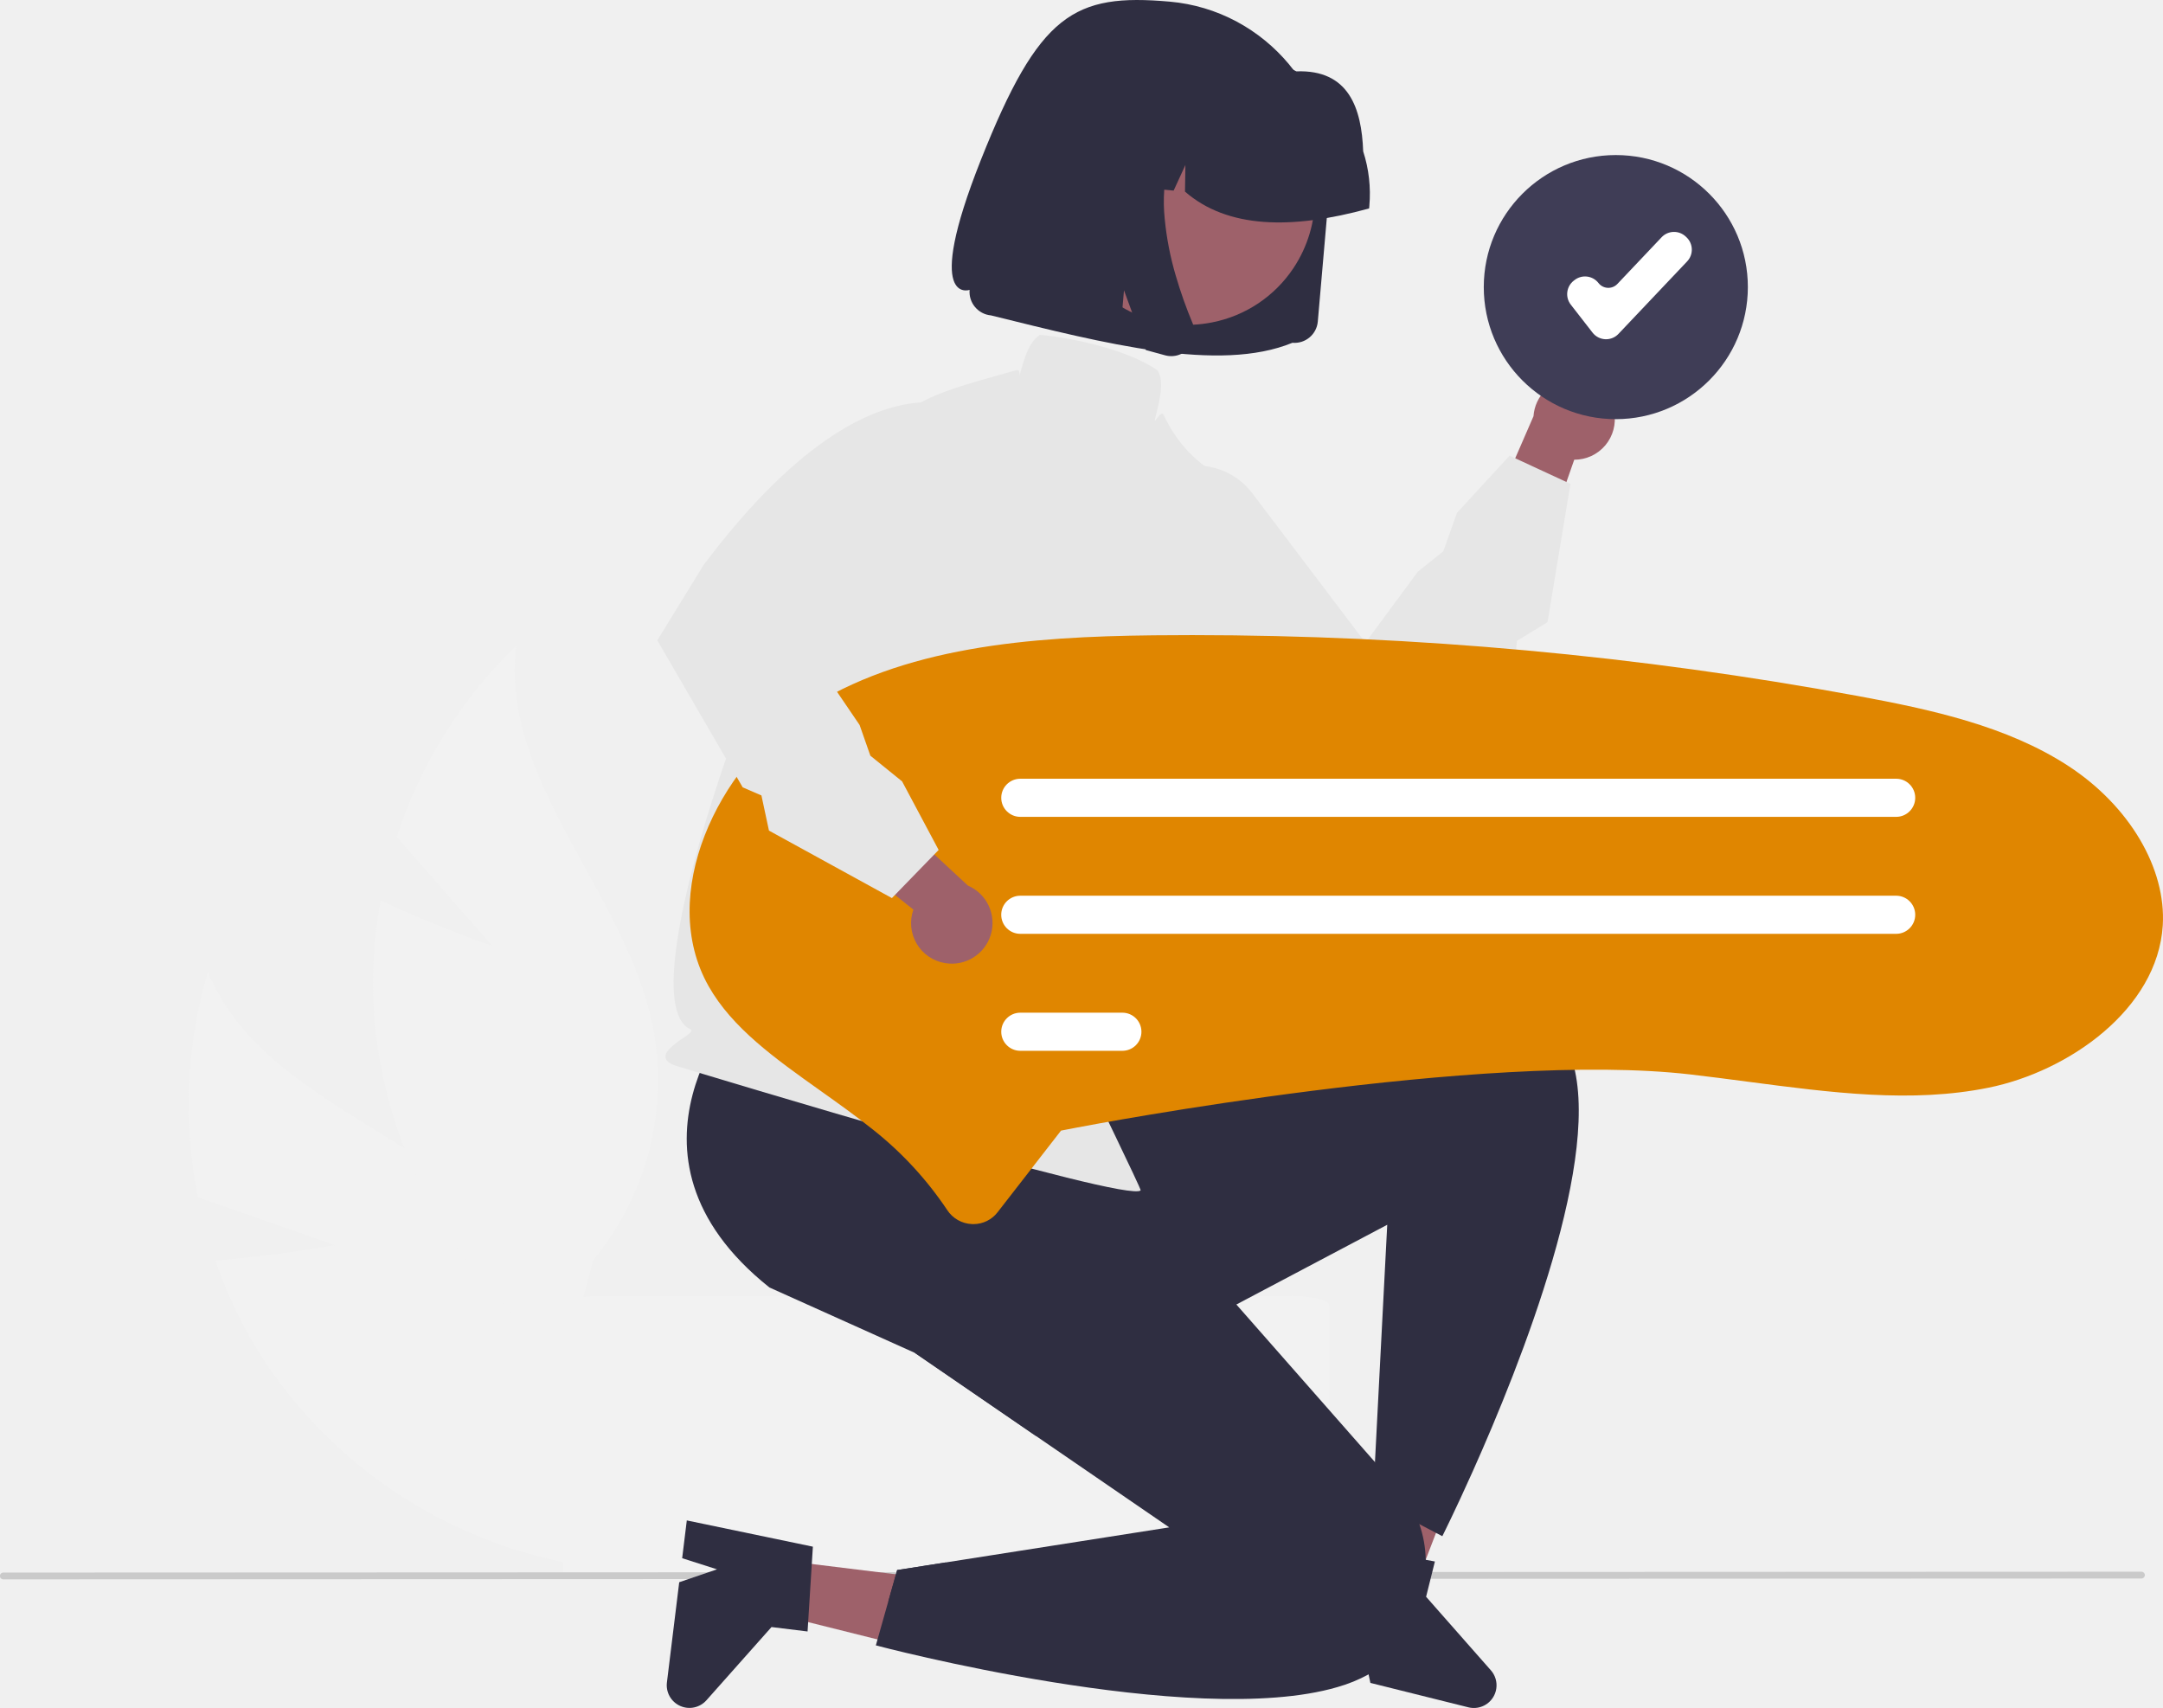
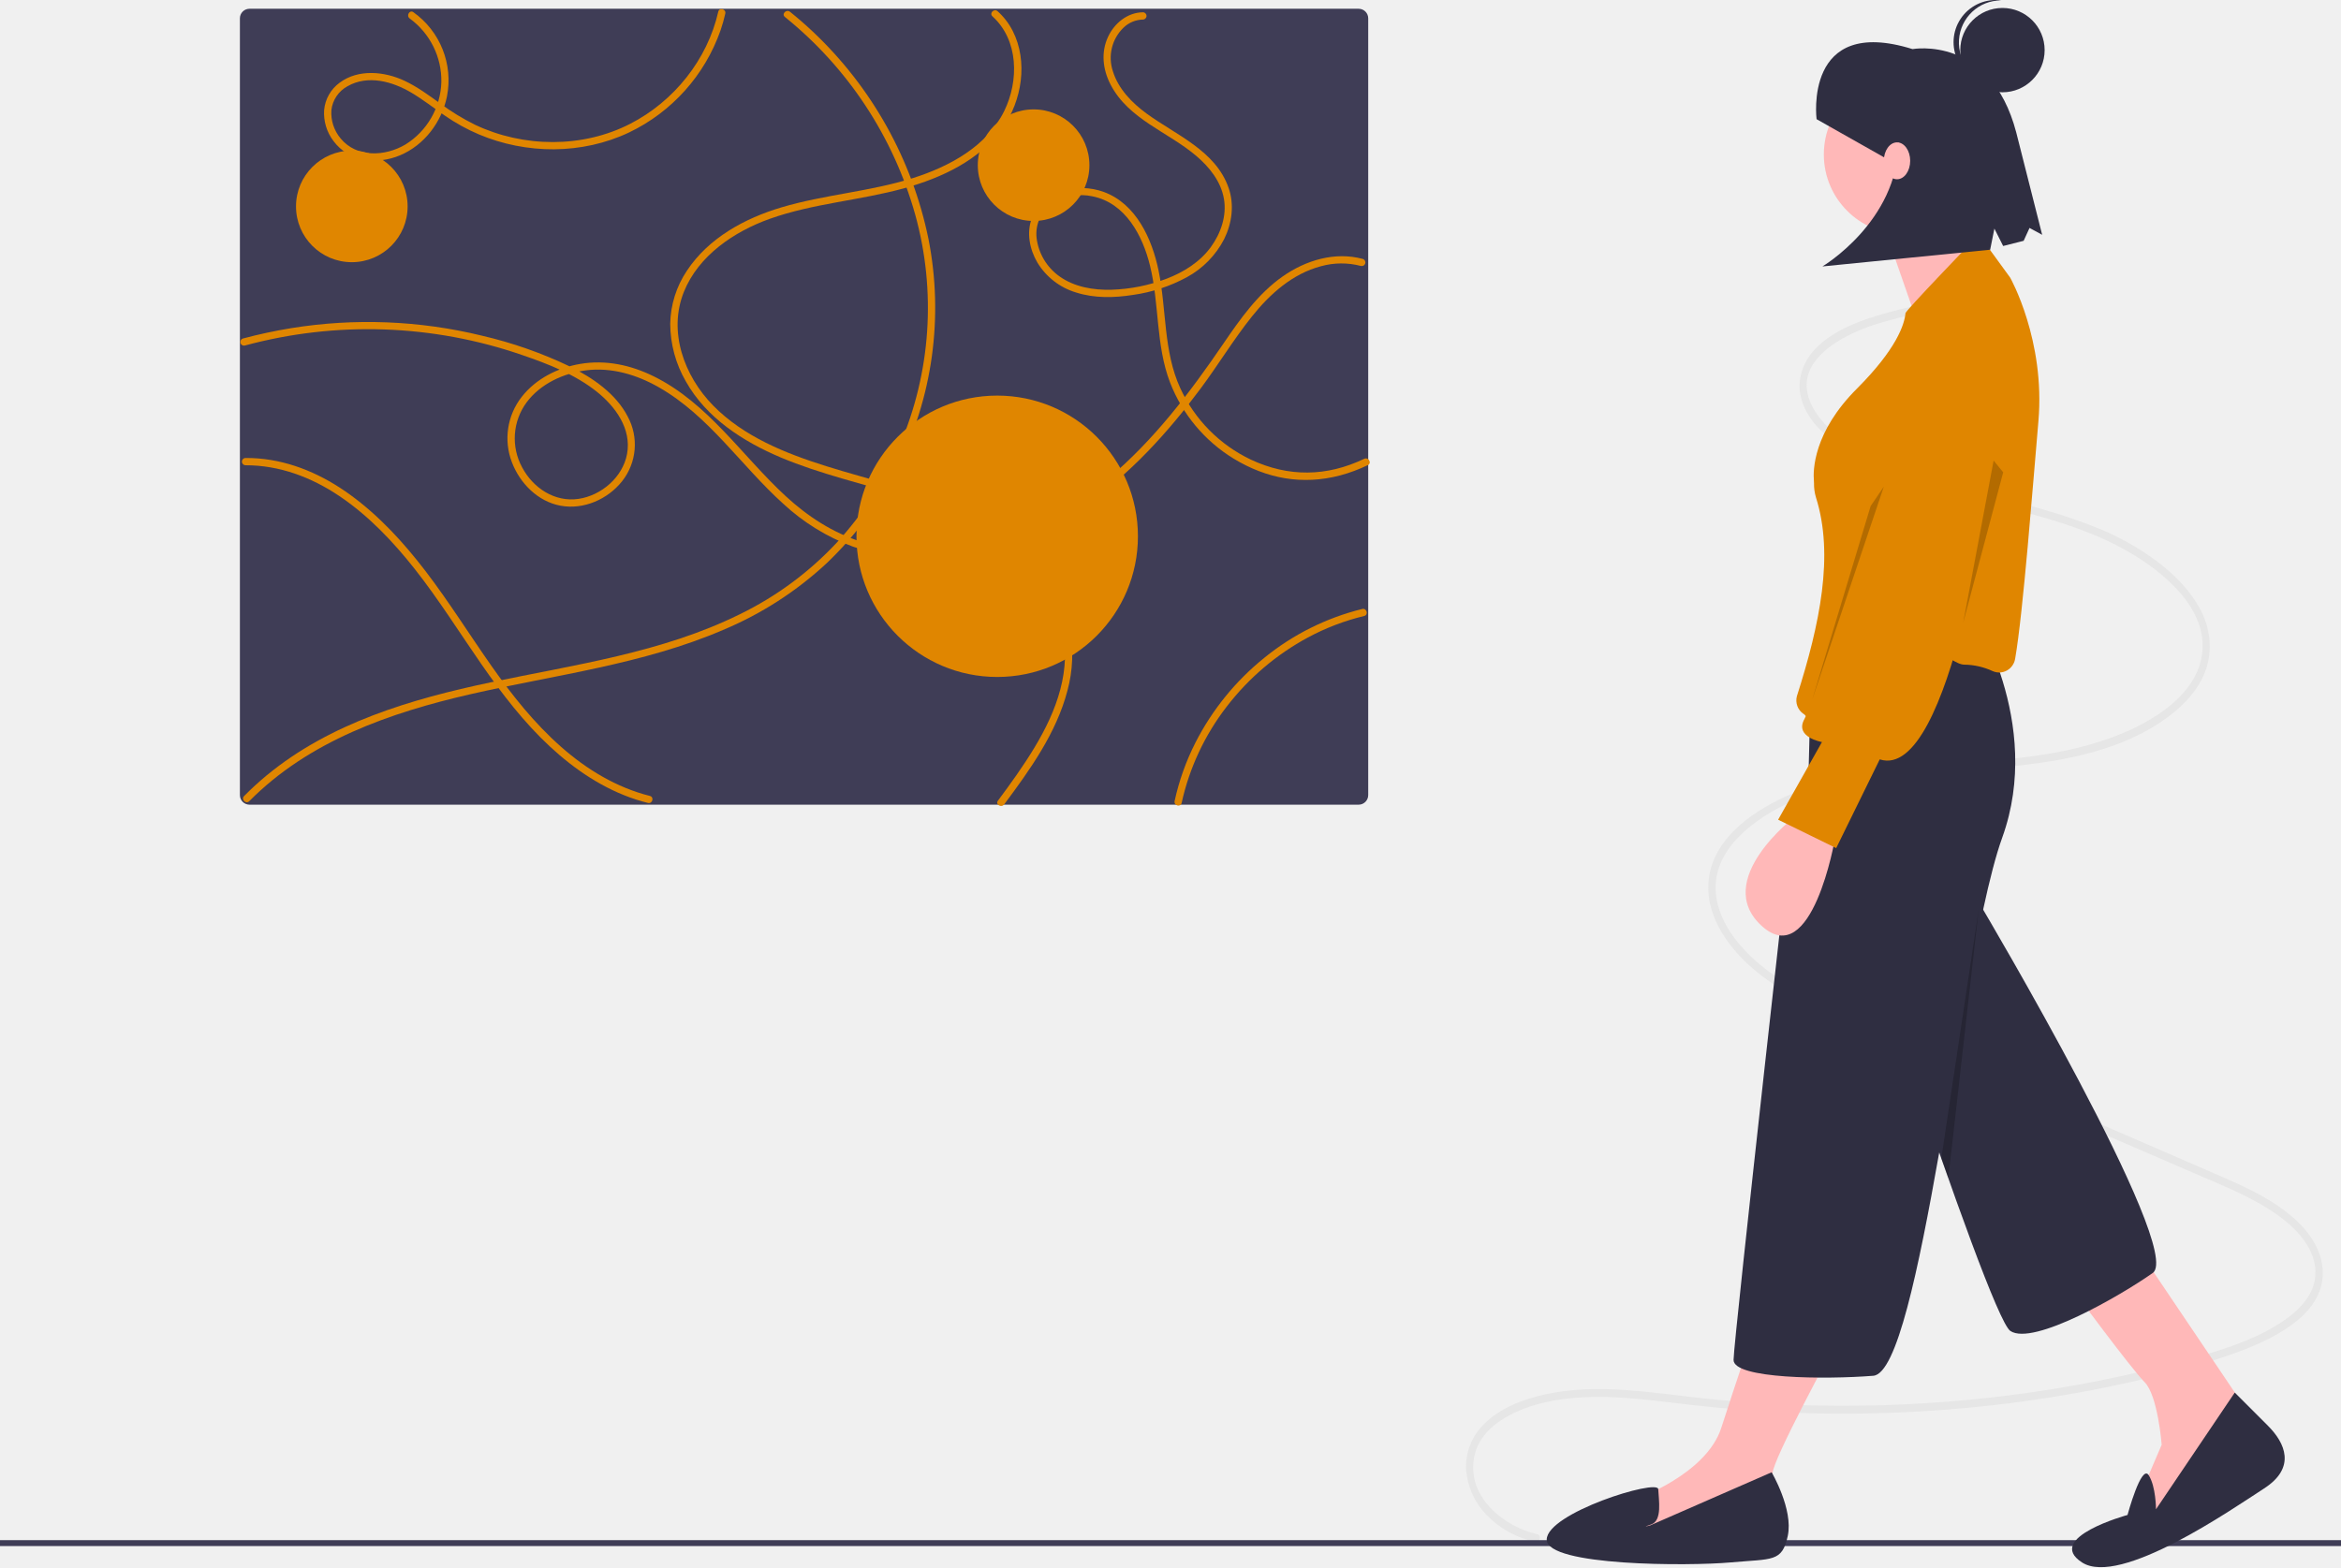
- <svg xmlns="http://www.w3.org/2000/svg" data-name="Layer 1" width="757.448" height="598.078" viewBox="0 0 757.448 598.078">
-   <path d="M338.61,586.941l-48-16.77a164.052,164.052,0,0,1,3.452-78.858c18.209,43.839,75.004,56.096,106.538,91.579a98.678,98.678,0,0,1,22.866,82.418l9.191,34.87a165.354,165.354,0,0,1-118.311-71.911,159.724,159.724,0,0,1-17.682-35.957C317.384,590.842,338.61,586.941,338.61,586.941Z" transform="translate(-221.2762 -150.9609)" fill="#f2f2f2" />
-   <path d="M393.718,482.241l-33.52-38.232a164.053,164.053,0,0,1,41.835-66.936c-5.738,47.123,37.659,85.756,47.633,132.167a98.678,98.678,0,0,1-20.681,82.994L419.814,627.11A165.354,165.354,0,0,1,352.25,506.264a159.724,159.724,0,0,1,2.316-40.003C373.323,475.185,393.718,482.241,393.718,482.241Z" transform="translate(-221.2762 -150.9609)" fill="#f2f2f2" />
-   <path d="M673.779,604.792H431.42c-7.121,0-12.912,1.434-12.912,3.205v94.795H686.724V607.997C686.724,606.225,680.934,604.792,673.779,604.792Z" transform="translate(-221.2762 -150.9609)" fill="#f2f2f2" />
-   <path d="M971.217,703.693l-748.75.307a1.191,1.191,0,1,1,0-2.381l748.75-.307a1.191,1.191,0,0,1,0,2.381Z" transform="translate(-221.2762 -150.9609)" fill="#cacaca" />
-   <polygon points="271.281 546.06 269.016 564.511 339.105 582.027 342.448 554.795 271.281 546.06" fill="#9e616a" />
-   <path d="M505.933,692.551l-1.859,29.693-12.629-1.55-22.795,25.649a7.948,7.948,0,0,1-13.83-6.248l4.307-35.094,13.235-4.516-12.202-3.895,1.624-13.232Z" transform="translate(-221.2762 -150.9609)" fill="#2f2e41" />
-   <polygon points="476.038 555.143 494.076 559.638 519.999 492.205 493.377 485.57 476.038 555.143" fill="#9e616a" />
-   <path d="M743.354,735.842l-22.68-25.75,3.08-12.35-3.21-.6h-.02l-20.04-3.74-5.98-1.12-14.5,42.7,12.94,3.23,5.35-11.64,2.24,10.69.63,2.99,34.31,8.55a7.943,7.943,0,0,0,7.88-12.96Z" transform="translate(-221.2762 -150.9609)" fill="#2f2e41" />
-   <path d="M545.964,699.092l6.54-1.03c-7.02,7.31-13.76,12.14-20.16,13.64l3.1-10.96Z" transform="translate(-221.2762 -150.9609)" fill="#2f2e41" />
-   <path d="M737.004,666.182c-6.19,13.84-10.65,22.7-10.65,22.7l-2.21-1.16-5.82-3.05-13.86-7.27-2.38-1.25.68-13.22,3.02-58.46,1.28-24.64-52.83,27.92-62.51,33.04q-3.84,6.69-7.63,13.02l-42.47-29.13,43.1-62.89,25.12-11.74-5.42-1.05a39.775,39.775,0,0,1,4.68-5.59l1.9-1.07s119.53-65.84,153.92-32.08a27.353,27.353,0,0,1,6.5,10.71C783.214,554.832,753.764,628.742,737.004,666.182Z" transform="translate(-221.2762 -150.9609)" fill="#2f2e41" />
-   <path d="M710.704,728.112a27.8,27.8,0,0,1-10.17,9.15,52.373,52.373,0,0,1-10.96,4.47c-50.68,14.81-161.59-14.62-161.59-14.62l4.36-15.41,3.1-10.96,10.52-1.65,6.54-1.03,78.22-12.27-21.55-14.78-25.08-17.2-42.47-29.13-50.9-22.89c-59-47-9.6-99.7-9.6-99.7l33.02-23.4,10.72-7.6,65.86,33.7,19.12,45.26,5.88,13.91,38.51,43.79,48.53,55.18.38.43a34.823,34.823,0,0,1,3.95,3.5c.45.44.92.93,1.4,1.46a46.907,46.907,0,0,1,9.83,16.35,40.85,40.85,0,0,1,2.22,12.42.045.045,0,0,1,0,.05C720.764,705.952,718.234,716.342,710.704,728.112Z" transform="translate(-221.2762 -150.9609)" fill="#2f2e41" />
-   <path d="M458.549,524.335c-2.626-.793-3.963-1.759-4.207-3.037-.358-1.877,1.752-3.55,4.196-5.489,1.704-1.351,6.2-3.702,4.556-4.425-24.918-10.971,35.662-166.73,53.24-184.429,3.572-3.596,3.146-10.897,7.906-17.392,13.002-17.739,24.41-20.953,47.136-27.354q2.767-.78,5.766-1.633c2.587-.738-.14,6.61,1.208,1.683,1.499-5.475,3.048-11.137,6.769-13.845l.242-.177.299.019c6.886.456,29.37,4.23,40.902,12.372l.159.114.093.171c2.126,3.965.622,9.949-.832,15.734-1.195,4.75,1.678-2.765,2.821-.324,8.74,18.661,23.767,22.886,23.919,22.929l.747.202-.149.758c3.928,20.368-23.015,83.47-28.84,125.962-5.918,43.17,27.817,91.79-21.757,83.617.114.375,18.296,37.703,18,38C616.216,572.306,468.448,527.324,458.549,524.335Zm150.964,53.191Z" transform="translate(-221.2762 -150.9609)" fill="#e6e6e6" />
-   <path d="M786.548,295.317a14.173,14.173,0,0,1-14,16.623l-16.645,47.537L740.043,338.657l18.238-41.95a14.25,14.25,0,0,1,28.267-1.39Z" transform="translate(-221.2762 -150.9609)" fill="#9e616a" />
-   <path d="M713.297,427.789l-30.17-6.524c-54.418-17.231-73.077-38.496-79.161-53.305-6.491-15.801-.576-27.365-.32-27.849l.155-.208L623.318,320.909a24.408,24.408,0,0,1,36.48,2.756L699.431,375.997l18.353-24.864,8.902-7.123,4.802-13.46,18.416-20.034,21.321,9.866L763.197,368.826l-10.741,6.568-.506,7.132-.177.208Z" transform="translate(-221.2762 -150.9609)" fill="#e6e6e6" />
-   <path d="M562.138,579.6c-.149,0-.298-.003-.448-.009a10.89,10.89,0,0,1-8.757-4.981,123.025,123.025,0,0,0-25.899-28.055c-6.078-4.858-12.43-9.375-18.572-13.744-15.846-11.267-30.768-21.878-39.052-36.54-18.061-31.972,3.208-76.504,33.593-96.475,34.081-22.399,78.908-25.912,122.274-26.373q6.76-.071,13.529-.071h0a1289.894,1289.894,0,0,1,232.952,21.3c25.553,4.714,52.3,10.49,73.794,24.505,21.366,13.933,34.353,35.873,33.086,55.898-1.85,29.233-32.839,51.076-61.057,56.786-26.896,5.439-54.837,1.763-84.417-2.129-6.53-.859-13.282-1.747-19.959-2.519-72.566-8.388-208.886,17.465-214.653,18.57l-5.722,1.095-22.201,28.569A10.654,10.654,0,0,1,562.138,579.6Z" transform="translate(-221.2762 -150.9609)" fill="#e08600" />
-   <path d="M885.283,436.993h-306.712a6.673,6.673,0,0,1,0-13.347h306.712a6.673,6.673,0,0,1,0,13.347Z" transform="translate(-221.2762 -150.9609)" fill="#fff" />
-   <path d="M885.283,477.955h-306.712a6.673,6.673,0,1,1-.014-13.347H885.283a6.673,6.673,0,0,1,0,13.347Z" transform="translate(-221.2762 -150.9609)" fill="#fff" />
-   <path d="M614.313,518.916H578.571a6.673,6.673,0,0,1,0-13.347h35.743a6.673,6.673,0,0,1,0,13.347Z" transform="translate(-221.2762 -150.9609)" fill="#fff" />
-   <circle cx="565.834" cy="100.534" r="45.682" fill="#fff" />
-   <path d="M787.11,297.736a46.24,46.24,0,1,1,46.24-46.24A46.293,46.293,0,0,1,787.11,297.736Z" transform="translate(-221.2762 -150.9609)" fill="#3f3d56" />
-   <path d="M783.69,269.753c-.097,0-.195-.003-.292-.008a5.974,5.974,0,0,1-4.428-2.301l-7.634-9.815a5.976,5.976,0,0,1,1.048-8.388l.275-.214a5.976,5.976,0,0,1,8.39,1.048,4.359,4.359,0,0,0,6.602.321l15.501-16.364a5.985,5.985,0,0,1,8.451-.23l.254.242a5.976,5.976,0,0,1,.228,8.45l-24.055,25.391A5.97,5.97,0,0,1,783.69,269.753Z" transform="translate(-221.2762 -150.9609)" fill="#fff" />
-   <path d="M552.176,488.196a14.173,14.173,0,0,1-11.046-18.716l-39.337-31.454,24.899-8.067,33.538,31.106a14.25,14.25,0,0,1-8.054,27.131Z" transform="translate(-221.2762 -150.9609)" fill="#9e616a" />
-   <path d="M451.455,375.193l16.151-26.305c34.288-45.636,60.534-56.196,76.522-57.029,17.059-.89,26.011,8.523,26.382,8.925l.145.215,11.455,24.708a24.408,24.408,0,0,1-14.687,33.506l-62.507,20.057,17.379,25.554,3.771,10.759,11.109,8.99,12.801,24.013-16.373,16.849L490.555,441.809l-2.638-12.311-6.561-2.841-.138-.236Z" transform="translate(-221.2762 -150.9609)" fill="#e6e6e6" />
-   <path id="b7175576-f1ba-43ba-8f76-518314c256be-302" data-name="Path 9" d="M673.859,270.987l.041.004a8.177,8.177,0,0,0,8.85-7.443l3.955-45.459a60.98,60.98,0,0,0-2.73-24.126,61.964,61.964,0,0,0-29.598-35.425,61.016,61.016,0,0,0-23.438-6.998c-33.567-2.973-45.779,4.094-66.162,55.394s-3.961,45.528-3.961,45.528a8.19,8.19,0,0,0,.368,3.246,8.324,8.324,0,0,0,3.988,4.759,8.217,8.217,0,0,0,3.134.935c39.725,9.818,79.812,20.163,105.56,9.587Z" transform="translate(-221.2762 -150.9609)" fill="#2f2e41" />
-   <path id="a02f472c-6a06-41c7-9b05-293ddf5937fe-303" data-name="Ellipse 1" d="M599.537,194.796a44.98,44.98,0,0,0,46.2,69.056,44.456,44.456,0,0,0,28.497-19.025,44.98,44.98,0,0,0-46.166-69.036A44.456,44.456,0,0,0,599.536,194.798Z" transform="translate(-221.2762 -150.9609)" fill="#9e616a" />
-   <path id="adbc6b4a-ced6-4270-bb29-8c8f4fd87f84-304" data-name="Path 10" d="M700.801,223.043a48.239,48.239,0,0,0-2.159-19.081c-.552-15.076-5.018-28.706-23.406-28.01a48.261,48.261,0,0,0-18.413-5.517l-9.095-.837q-.153-.014-.307-.027a48.157,48.157,0,0,0-52.123,43.834l-.079.911,19.241,1.752,8.158-17.765-.286,18.485,9.938.909,4.114-8.963-.142,9.32c14.832,12.889,37.196,13.421,64.471,5.9Z" transform="translate(-221.2762 -150.9609)" fill="#2f2e41" />
-   <path id="e837c95d-b162-450d-9836-a61223397ab5-305" data-name="Path 13" d="M639.58,266.561a8.046,8.046,0,0,1-.721,4.371,8.229,8.229,0,0,1-1.25,1.925,8.323,8.323,0,0,1-1.456,1.315,8.163,8.163,0,0,1-5.451,1.461q-.181-.017-.361-.042t-.359-.057q-.181-.031-.36-.072t-.358-.089l-6.724-1.836-7.66-20.921-1.602,18.413-30.573-8.294,6.798-78.139,52.048,4.78-1.417,1.383a35.949,35.949,0,0,0-9.642,16.917,58.599,58.599,0,0,0-1.353,19.89,105.673,105.673,0,0,0,3.857,19.876,155.743,155.743,0,0,0,5.992,16.901A8.217,8.217,0,0,1,639.58,266.561Z" transform="translate(-221.2762 -150.9609)" fill="#2f2e41" />
+ <svg xmlns="http://www.w3.org/2000/svg" data-name="Layer 1" width="888" height="594.649" viewBox="0 0 888 594.649">
+   <path d="M739.111,734.824c-12.202-2.715-27.052-14.008-23.873-29.531,1.577-7.698,7.628-12.682,13.903-15.904,8.679-4.457,18.564-6.137,28.09-6.561,10.987-.489,21.963.745,32.868,2.05,10.766,1.288,21.533,2.442,32.347,3.146a503.435,503.435,0,0,0,63.992.077,499.579,499.579,0,0,0,62.259-7.801q15.313-2.911,30.442-6.831a238.921,238.921,0,0,0,27.962-8.61c11.991-4.743,31.492-13.973,29.902-31.066-.843-9.063-7.322-16.302-13.856-21.346-7.901-6.098-17.044-10.11-25.998-14.006-41.652-18.123-83.384-36.03-125.076-54.043-9.73-4.204-19.526-8.296-28.969-13.222-8.841-4.613-17.641-9.971-24.757-17.379-6.215-6.471-11.768-15.158-11.572-24.868.162-8.053,4.611-14.887,10.058-19.994,13.488-12.645,32.567-17.772,49.811-20.457,21.424-3.336,43.158-3.319,64.596-6.541,17.31-2.601,35.805-7.623,49.883-19.391,5.398-4.512,10.16-10.319,12.161-17.505a28.851,28.851,0,0,0-2.501-20.772c-3.813-7.505-9.896-13.483-16.293-18.378a101.376,101.376,0,0,0-24.711-13.602c-19.013-7.465-39.007-11.351-58.483-17.08-9.551-2.809-19.199-5.89-28.068-10.716-7.514-4.088-15.699-9.599-19.88-17.794-8.625-16.908,11.952-26.985,23.611-30.802a177.485,177.485,0,0,1,24.402-5.756c1.758-.311,1.012-3.202-.738-2.893a170.438,170.438,0,0,0-25.625,6.165c-7.031,2.407-14.286,5.57-19.808,11.013-4.638,4.571-7.523,11.067-6.287,17.923,1.463,8.113,7.822,14.364,13.794,18.891,7.897,5.987,16.902,9.898,26.031,13.085,9.615,3.357,19.434,5.973,29.25,8.539,19.614,5.128,40.108,9.697,57.814,20.609,12.386,7.633,29.212,21.945,25.092,39.684-1.829,7.875-7.383,14.031-13.376,18.56-7.243,5.473-15.541,9.211-23.955,12.001-39.237,13.01-82.42,3.706-120.646,21.376-12.997,6.008-28.784,16.947-28.911,34.158-.066,8.941,4.284,17.141,9.662,23.622,6.441,7.763,14.782,13.503,23.268,18.301a289.749,289.749,0,0,0,27.786,13.254q15.685,6.788,31.376,13.557l63.483,27.428,31.542,13.628c9.627,4.159,19.501,8.149,28.254,14.255,7.167,4.999,15.634,13.201,14.903,23.385-.581,8.088-7.102,13.924-13.061,17.827-7.716,5.053-16.385,8.321-25.009,11.037-9.948,3.133-20.059,5.731-30.19,8.067a485.73,485.73,0,0,1-63.339,10.214,504.95,504.95,0,0,1-64.346,1.976q-16.278-.54-32.506-2.146c-11.152-1.107-22.255-2.811-33.436-3.568-10.113-.684-20.323-.526-30.282,1.673-8.316,1.836-17.101,5.109-23.413,11.494a22.568,22.568,0,0,0-6.551,17.174,27.833,27.833,0,0,0,7.674,17.018,35.866,35.866,0,0,0,18.563,10.267c1.743.388,2.489-2.503.738-2.893Z" transform="translate(-156 -152.6756)" fill="#e6e6e6" />
+   <rect y="584.394" width="888" height="2.241" fill="#3f3d56" />
+   <path d="M969.501,630.316l41.758,61.917-38.878,38.878-5.04-10.08,8.64-20.159s-1.44-18.719-6.48-23.759-27.359-35.278-27.359-35.278Z" transform="translate(-156 -152.6756)" fill="#ffb8b8" />
+   <path d="M916.224,430.165s7.918,12.532-8.641,66.53c0,0,77.239,130.36,65,139s-45.36,27.76-54,22-71.476-200.891-71.476-200.891Z" transform="translate(-156 -152.6756)" fill="#2f2e41" />
+   <path d="M1003.7,681.074l12.599,12.599c6.48,6.48,10.8,15.839-1.44,23.759s-54.717,37.438-69.117,28.079,17.279-17.999,17.279-17.999,5.238-19.422,8.019-15.111,2.781,12.951,2.781,12.951Z" transform="translate(-156 -152.6756)" fill="#2f2e41" />
+   <path d="M851.427,664.154s-23.039,42.478-23.039,47.518,1.44,19.439,1.44,19.439l-43.918,10.8-15.119-7.2,5.04-12.959s27.359-9.36,33.118-27.359,12.239-36.718,12.239-36.718Z" transform="translate(-156 -152.6756)" fill="#ffb8b8" />
+   <circle cx="722.066" cy="58.62" r="30.239" fill="#ffb8b8" />
+   <path d="M870.146,237.214l14.437,41.481,31.641-14.122s-21.599-33.118-21.599-37.438Z" transform="translate(-156 -152.6756)" fill="#ffb8b8" />
+   <path d="M865.826,384.807H903.984s27.359,41.758,11.519,85.676c-2.426,6.725-4.833,16.146-7.237,27.284-5.527,25.615-11.03,60.312-16.669,92.196-7.921,44.785-16.111,84.019-25.015,84.732-17.999,1.44-53,1.2-53-6s23.445-215.491,23.445-215.491l5.04-8.64.953-37.633a22.699,22.699,0,0,1,22.806-22.124Z" transform="translate(-156 -152.6756)" fill="#2f2e41" />
+   <path d="M828.028,711.312s8.28,14.039,6.12,24.119-5.76,8.64-21.599,10.08-69.837,1.44-69.837-8.64,42.123-23.169,42.3-19.144,1.618,11.945-2.702,13.385-.36.36-.36.36Z" transform="translate(-156 -152.6756)" fill="#2f2e41" />
+   <path d="M852.046,470.913s-8.66,50.502-27.774,33.101,12.726-41.594,12.726-41.594Z" transform="translate(-156 -152.6756)" fill="#ffb8b8" />
+   <path d="M911.843,407.314a6.064,6.064,0,0,0,6.208-.735,6.361,6.361,0,0,0,2.355-4.012c3.02-17.411,6.697-65.678,8.815-90.085,2.658-30.626-10.617-54.346-10.728-54.491l-7.823-10.756a6.14,6.14,0,0,0-7.353-2.064s-24.422,25.338-24.512,26.317c-.383,4.201-3.29,13.511-18.44,28.661-16.577,16.577-16.669,31.045-16.302,35.084q.036.398.037.796a17.76,17.76,0,0,0,.73,5.356c6.943,21.89,1.506,48.097-7.226,75.453a6.17,6.17,0,0,0,2.487,6.695c2.55,1.735-.508-.839.402.275,6.018,7.374,14.678-2.903,24.584-14.117,3.451-3.906,7.362-8.334,11.972-12.944,6.338-6.338,18.447,8.125,24.078,8.125A26.146,26.146,0,0,1,911.843,407.314Z" transform="translate(-156 -152.6756)" fill="#e08600" />
+   <path d="M919.115,271.499s14.276,14.974,3.468,31.196-11.004,29.034-11.004,29.034-15.264,117.871-42.548,109.087l-16.519,33.666-22.026-10.777,16.631-29.47s-10.547-1.819-6.655-8.716c2.734-4.844,20.492-58.713,30.82-90.351,4.377-13.407,7.42-22.822,7.42-22.822S893.004,265.031,919.115,271.499Z" transform="translate(-156 -152.6756)" fill="#e08600" />
+   <polygon points="759.864 179.214 744.696 236.253 756.232 174.753 759.864 179.214" opacity="0.2" />
+   <path d="M845.074,197.897s-5.084-39.564,36.396-26.59c0,0,29.625-5.436,39.34,31.62l9.837,38.844-4.794-2.609-2.235,4.886-7.769,1.967-3.324-6.598-1.608,8.013-63.631,6.343s28.499-16.854,28.951-47.061l-5.428,5.736Z" transform="translate(-156 -152.6756)" fill="#2f2e41" />
+   <path d="M250.619,156A3.633,3.633,0,0,0,247,159.638v294.724A3.633,3.633,0,0,0,250.619,458h420.762A3.632,3.632,0,0,0,675,454.362V159.638A3.632,3.632,0,0,0,671.381,156Z" transform="translate(-156 -152.6756)" fill="#3f3d56" />
+   <path d="M249.106,329.211c12.835-.037,24.953,4.524,35.521,11.618,11.093,7.445,20.468,17.309,28.704,27.756,9.101,11.544,16.899,24.036,25.27,36.102,7.731,11.143,16.015,21.976,25.978,31.235,9.426,8.76,20.344,16.125,32.656,20.119,1.5.487,3.017.917,4.546,1.3,1.724.433,2.459-2.229.734-2.662-12.644-3.173-23.949-10.046-33.668-18.612-10.141-8.939-18.573-19.545-26.324-30.57-8.439-12.003-16.205-24.483-25.128-36.143-8.256-10.788-17.541-20.932-28.569-28.948-10.234-7.439-22.088-12.737-34.796-13.771-1.639-.133-3.281-.19-4.925-.185a1.381,1.381,0,0,0,0,2.761Z" transform="translate(-156 -152.6756)" fill="#e08600" />
+   <path d="M250.54,456.681c22.578-22.838,53.444-33.633,84.095-40.636,32.058-7.324,65.133-11.257,95.592-24.324a133.134,133.134,0,0,0,39.432-25.418,130.838,130.838,0,0,0,26.418-35.638,135.082,135.082,0,0,0,12.102-87.391,149.293,149.293,0,0,0-44.012-78.742q-4.102-3.856-8.493-7.382c-1.371-1.104-3.337.837-1.952,1.952a147.512,147.512,0,0,1,49.412,74.903,132.285,132.285,0,0,1-5.942,87.822,130.776,130.776,0,0,1-23.732,36.689,125.432,125.432,0,0,1-36.89,27.261c-29.546,14.588-62.617,19.103-94.518,25.821-30.078,6.334-60.76,15.368-84.875,35.269a115.122,115.122,0,0,0-8.588,7.862c-1.251,1.265.701,3.218,1.952,1.952Z" transform="translate(-156 -152.6756)" fill="#e08600" />
+   <path d="M248.846,283.793a179.109,179.109,0,0,1,105.248,3.605c9.857,3.38,19.966,7.309,28.212,13.845,7.094,5.623,13.323,14.134,11.551,23.691-1.634,8.809-9.737,15.768-18.458,17.041-8.995,1.313-17.19-4.16-21.316-11.917a22.993,22.993,0,0,1,1.667-24.696c5.214-7.023,13.883-11.034,22.402-12.146,9.739-1.271,19.317,1.599,27.74,6.399,19.038,10.848,31.195,29.76,47.183,44.177A79.314,79.314,0,0,0,479.548,360.095a82.222,82.222,0,0,0,29.54,4.467c21.038-.536,41.212-8.136,58.4-20.057,17.242-11.959,31.482-27.66,43.951-44.417,6.667-8.96,12.462-18.588,19.438-27.312,6.868-8.587,15.365-16.221,26.232-19.096a28.952,28.952,0,0,1,15.127-.084,1.382,1.382,0,0,0,.734-2.662c-10.565-2.881-21.671.491-30.43,6.64-9.369,6.577-16.083,16.11-22.452,25.446-12.725,18.652-26.428,36.728-43.822,51.32-17.366,14.568-38.265,25.007-61.049,27.099a82.882,82.882,0,0,1-32.388-3.156c-10.957-3.442-20.458-9.659-28.856-17.408-16.501-15.225-29.336-35.21-49.988-45.402-8.705-4.296-18.231-6.357-27.878-4.721-8.494,1.44-16.848,5.628-22.203,12.509a25.433,25.433,0,0,0-3.733,24.802c3.051,8.01,9.858,14.928,18.503,16.505,8.726,1.592,17.842-2.432,23.291-9.281a22.364,22.364,0,0,0,2.132-24.583c-4.482-8.664-13.226-14.653-21.742-18.88A162.285,162.285,0,0,0,338.862,280.054a182.683,182.683,0,0,0-72.471-2.853,186.935,186.935,0,0,0-18.278,3.93,1.382,1.382,0,0,0,.734,2.662Z" transform="translate(-156 -152.6756)" fill="#e08600" />
+   <path d="M536.913,457.893c9.769-13.118,19.757-27.032,23.974-43.081a51.756,51.756,0,0,0,.9-23.501,50.695,50.695,0,0,0-8.348-18.882c-8.302-11.793-20.543-20.557-33.568-26.473-16.13-7.327-33.525-11.084-50.361-16.367-15.519-4.87-31.429-11.225-43.022-23.061-10.953-11.183-17.159-28.016-11.05-43.157,5.543-13.738,19.051-22.848,32.536-27.658,16.533-5.897,34.24-6.958,51.088-11.632,14.085-3.907,28.499-10.569,37.22-22.802,7.391-10.367,9.763-25.316,3.855-36.903a26.062,26.062,0,0,0-5.722-7.448c-1.314-1.191-3.272.756-1.952,1.952,9.962,9.028,10.081,24.474,4.468,35.909-6.59,13.425-20.819,21.073-34.515,25.417-16.302,5.17-33.552,6.274-49.933,11.138-14,4.158-27.696,11.612-35.934,24.071A37.33,37.33,0,0,0,410.23,275.558a44.107,44.107,0,0,0,5.949,21.877c7.789,13.828,21.67,22.774,35.957,28.81,30.037,12.691,65.67,14.629,90.417,37.896,10.627,9.992,17.843,23.263,17.427,38.129-.46,16.397-9.225,31.315-18.342,44.417-2.307,3.316-4.697,6.572-7.109,9.812-1.062,1.426,1.334,2.804,2.384,1.394Z" transform="translate(-156 -152.6756)" fill="#e08600" />
+   <path d="M311.413,159.69a29.219,29.219,0,0,1,12.004,24.196,28.873,28.873,0,0,1-13.65,23.636c-7.668,4.526-18.445,5.096-24.55-2.3a15.095,15.095,0,0,1-3.511-10.777,11.832,11.832,0,0,1,6.112-9.047c7.746-4.419,17.029-1.817,24.187,2.417,4.431,2.621,8.485,5.81,12.721,8.721a72.691,72.691,0,0,0,12.899,7.125c18.034,7.618,39.195,7.708,56.972-.712a67.83,67.83,0,0,0,34.726-38.761,61.745,61.745,0,0,0,1.798-6.352c.393-1.73-2.268-2.469-2.662-.734-4.149,18.256-16.823,34.042-33.431,42.563-18.102,9.288-40.453,9.028-58.75.391a86.372,86.372,0,0,1-13.358-8.162c-4.316-3.093-8.62-6.287-13.445-8.558-7.584-3.569-17.511-4.574-24.623.705a14.488,14.488,0,0,0-5.906,10.402,17.546,17.546,0,0,0,3.534,11.726c5.916,7.98,16.565,9.11,25.3,5.426,9.187-3.875,15.806-12.649,17.77-22.345a31.689,31.689,0,0,0-12.741-31.946c-1.445-1.039-2.825,1.355-1.394,2.384Z" transform="translate(-156 -152.6756)" fill="#e08600" />
+   <path d="M604.223,457.363a92.192,92.192,0,0,1,17.105-36.58,96.702,96.702,0,0,1,30.789-26.217,89.251,89.251,0,0,1,21.348-8.16c1.727-.416.996-3.079-.734-2.662A94.822,94.822,0,0,0,635.639,402.228a99.07,99.07,0,0,0-26.165,32.199,92.136,92.136,0,0,0-7.913,22.201c-.373,1.733,2.288,2.473,2.662.734Z" transform="translate(-156 -152.6756)" fill="#e08600" />
+   <path d="M589.563,157.337c-5.887.059-10.851,4.134-13.262,9.329-2.736,5.896-1.988,12.384.945,18.064,6.842,13.252,21.781,17.948,32.538,27.11,4.991,4.251,9.341,9.66,10.486,16.279,1.116,6.452-1.188,13.101-4.963,18.293-4.122,5.669-10.338,9.566-16.813,12.025a64.432,64.432,0,0,1-20.815,4.173c-6.879.195-14.152-1.007-19.849-5.111a20.991,20.991,0,0,1-8.627-14.514,14.1,14.1,0,0,1,6.377-13.419,20.542,20.542,0,0,1,14.782-2.399c12.59,2.488,19.112,14.981,21.896,26.433,3.545,14.583,2.137,30.086,7.589,44.256a58.627,58.627,0,0,0,24.084,28.829c12.577,7.65,26.118,10.126,40.389,6.389a59.254,59.254,0,0,0,10.554-3.926c1.602-.767.203-3.148-1.394-2.384-14.187,6.791-28.702,7.008-42.979.316a55.835,55.835,0,0,1-26.787-27.102c-6.46-14.06-5.176-29.846-8.251-44.697-2.475-11.953-8.487-25.278-20.769-29.772-9.883-3.617-23.129-.809-27.243,9.833-2.151,5.563-.906,11.925,2.048,16.947a25.861,25.861,0,0,0,14.764,11.394c6.926,2.201,14.4,2.017,21.505.896a60.473,60.473,0,0,0,20.412-6.706,34.454,34.454,0,0,0,14.195-14.514c2.951-6.015,3.9-13.016,1.657-19.426-4.957-14.162-19.948-20.01-31.139-28.199-5.514-4.035-10.69-9.334-12.745-16.013a15.953,15.953,0,0,1,4.04-16.564,10.976,10.976,0,0,1,7.375-3.062,1.381,1.381,0,0,0,0-2.761Z" transform="translate(-156 -152.6756)" fill="#e08600" />
+   <circle cx="378.266" cy="203.486" r="53.38" fill="#e08600" />
+   <circle cx="392.071" cy="62.673" r="21.168" fill="#e08600" />
+   <circle cx="133.452" cy="78.319" r="21.168" fill="#e08600" />
+   <polygon points="736.394 439.563 750.583 345.019 739.043 447.083 736.394 439.563" opacity="0.2" />
+   <circle cx="759.583" cy="19.019" r="16" fill="#2f2e41" />
+   <path d="M899.096,167.778a15.987,15.987,0,0,1,15.992-14.954c-.33-.042-.658-.093-.995-.115a16,16,0,1,0-2.053,31.934c.337.022.668.013,1.001.014A15.987,15.987,0,0,1,899.096,167.778Z" transform="translate(-156 -152.6756)" fill="#2f2e41" />
+   <ellipse cx="719.583" cy="61.019" rx="5" ry="7" fill="#ffb8b8" />
+   <polygon points="709.583 192.019 687.407 265.497 714.583 184.633 709.583 192.019" opacity="0.2" />
</svg>
